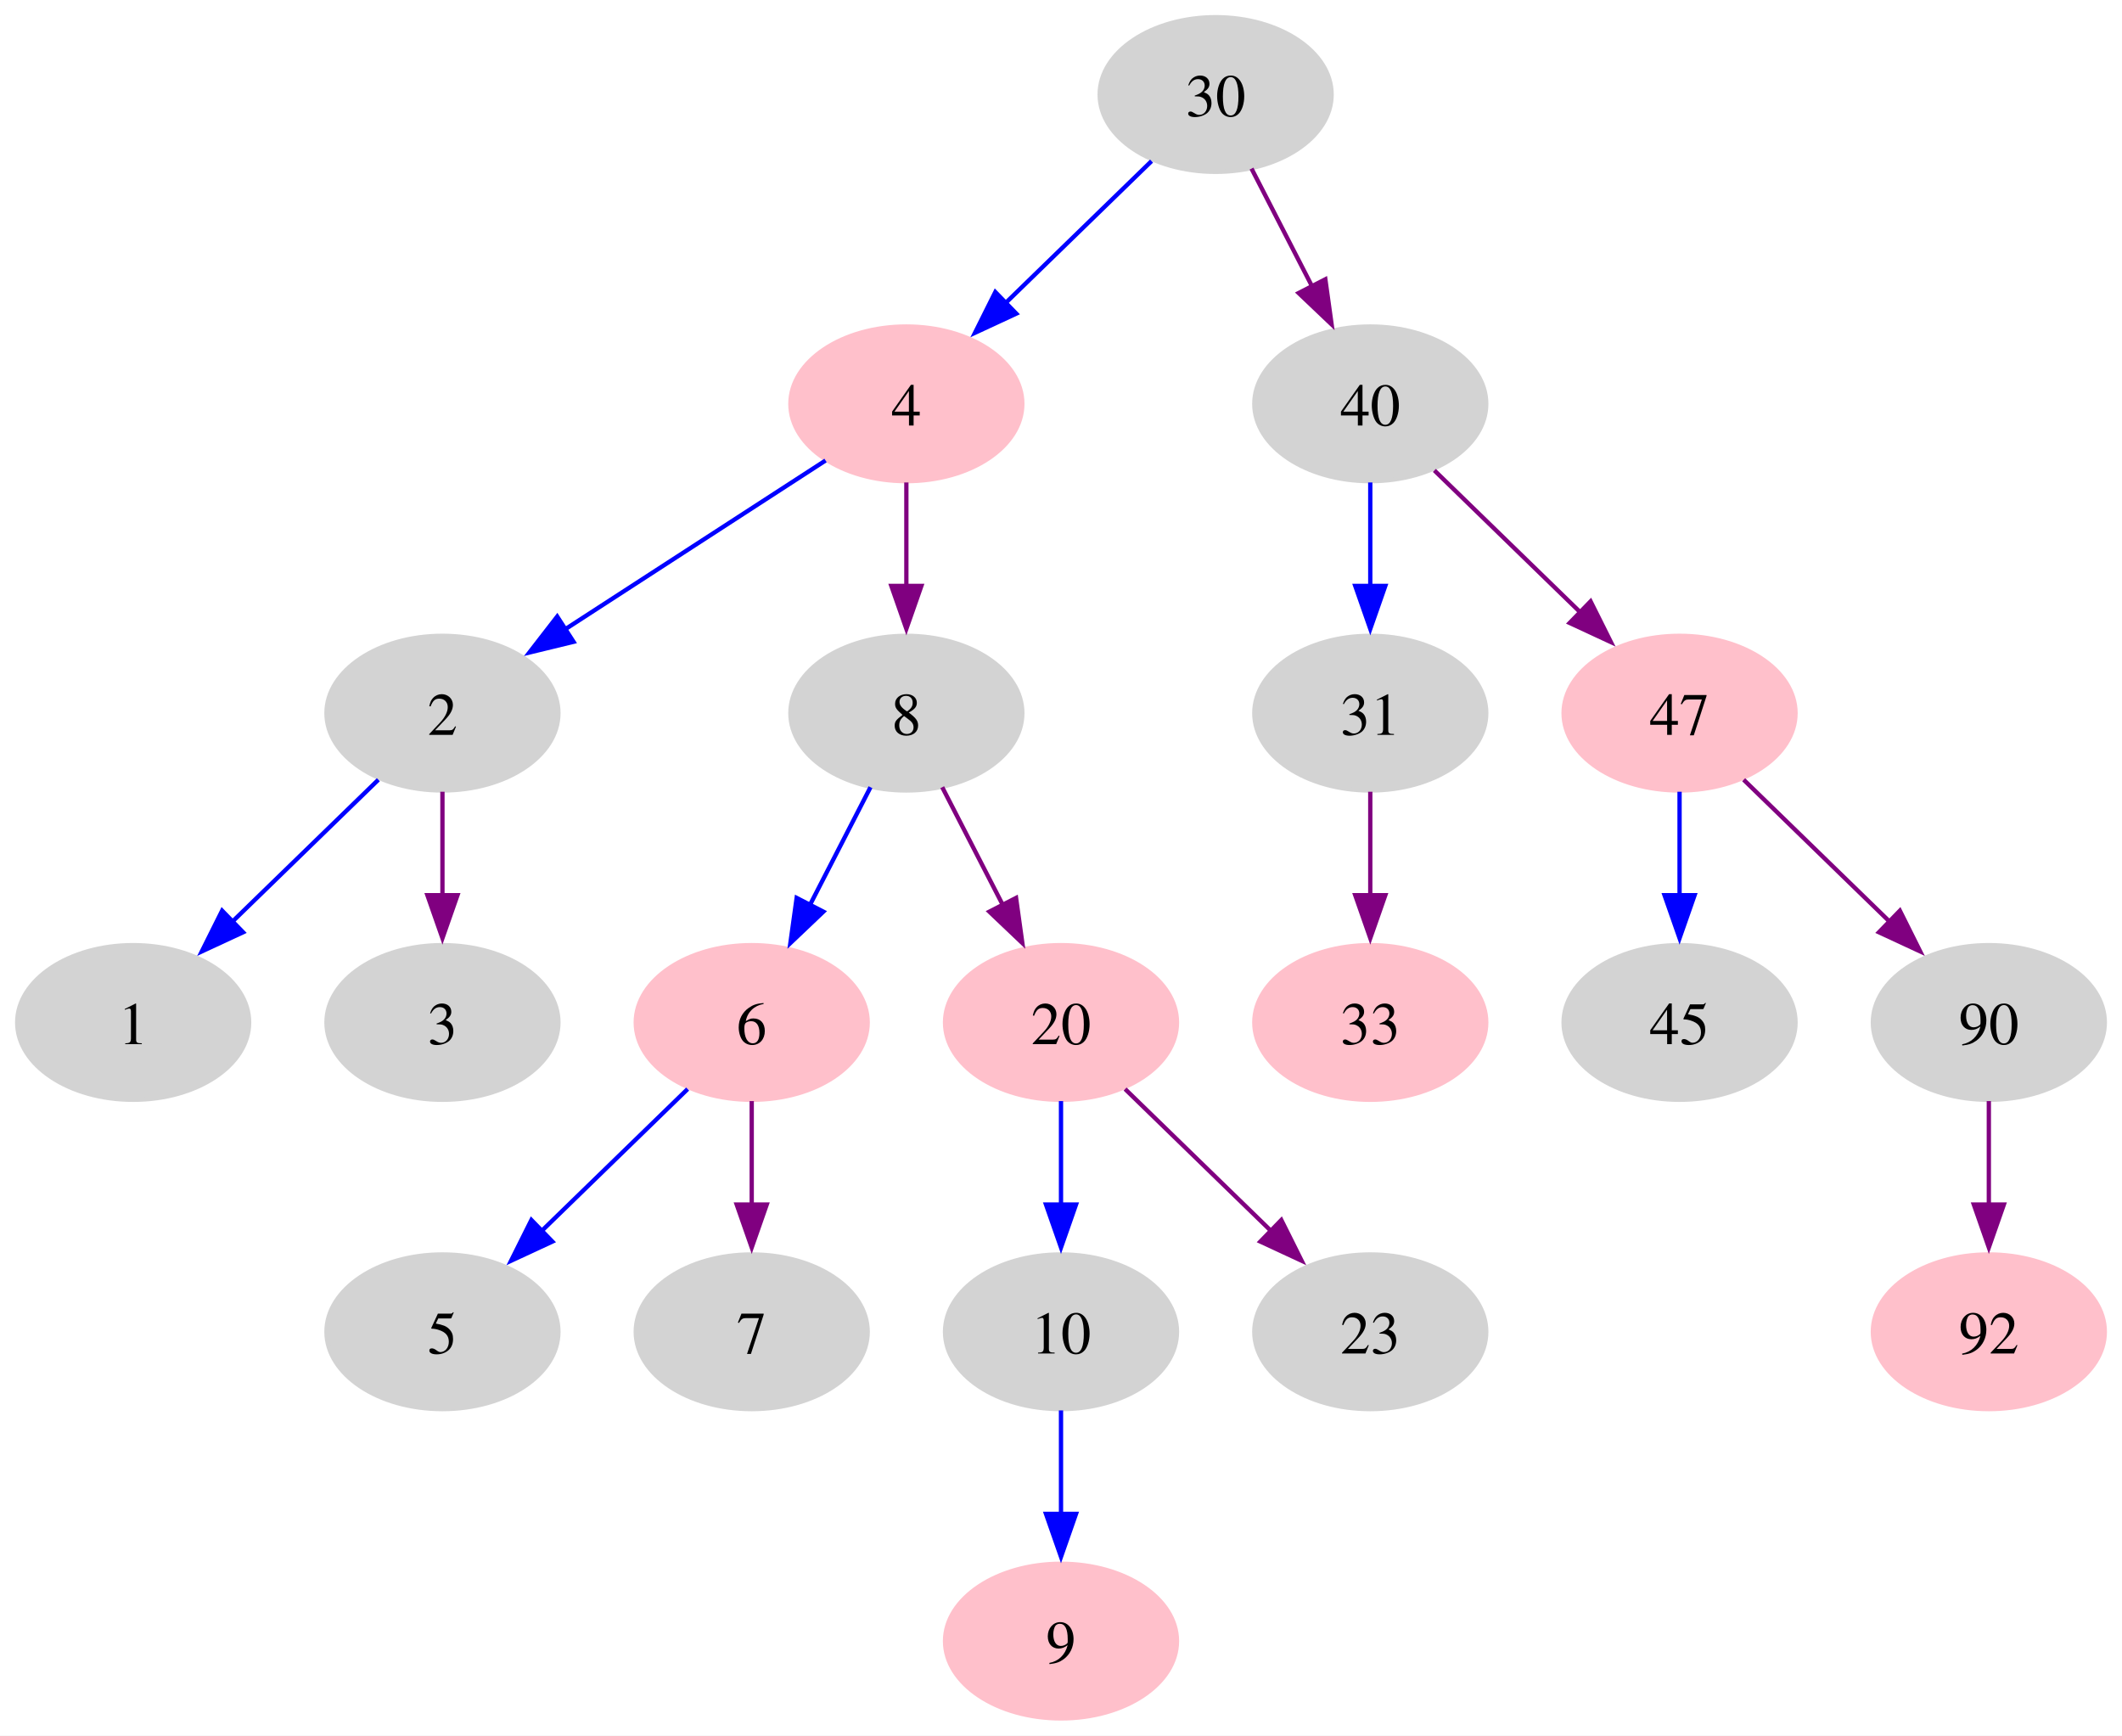
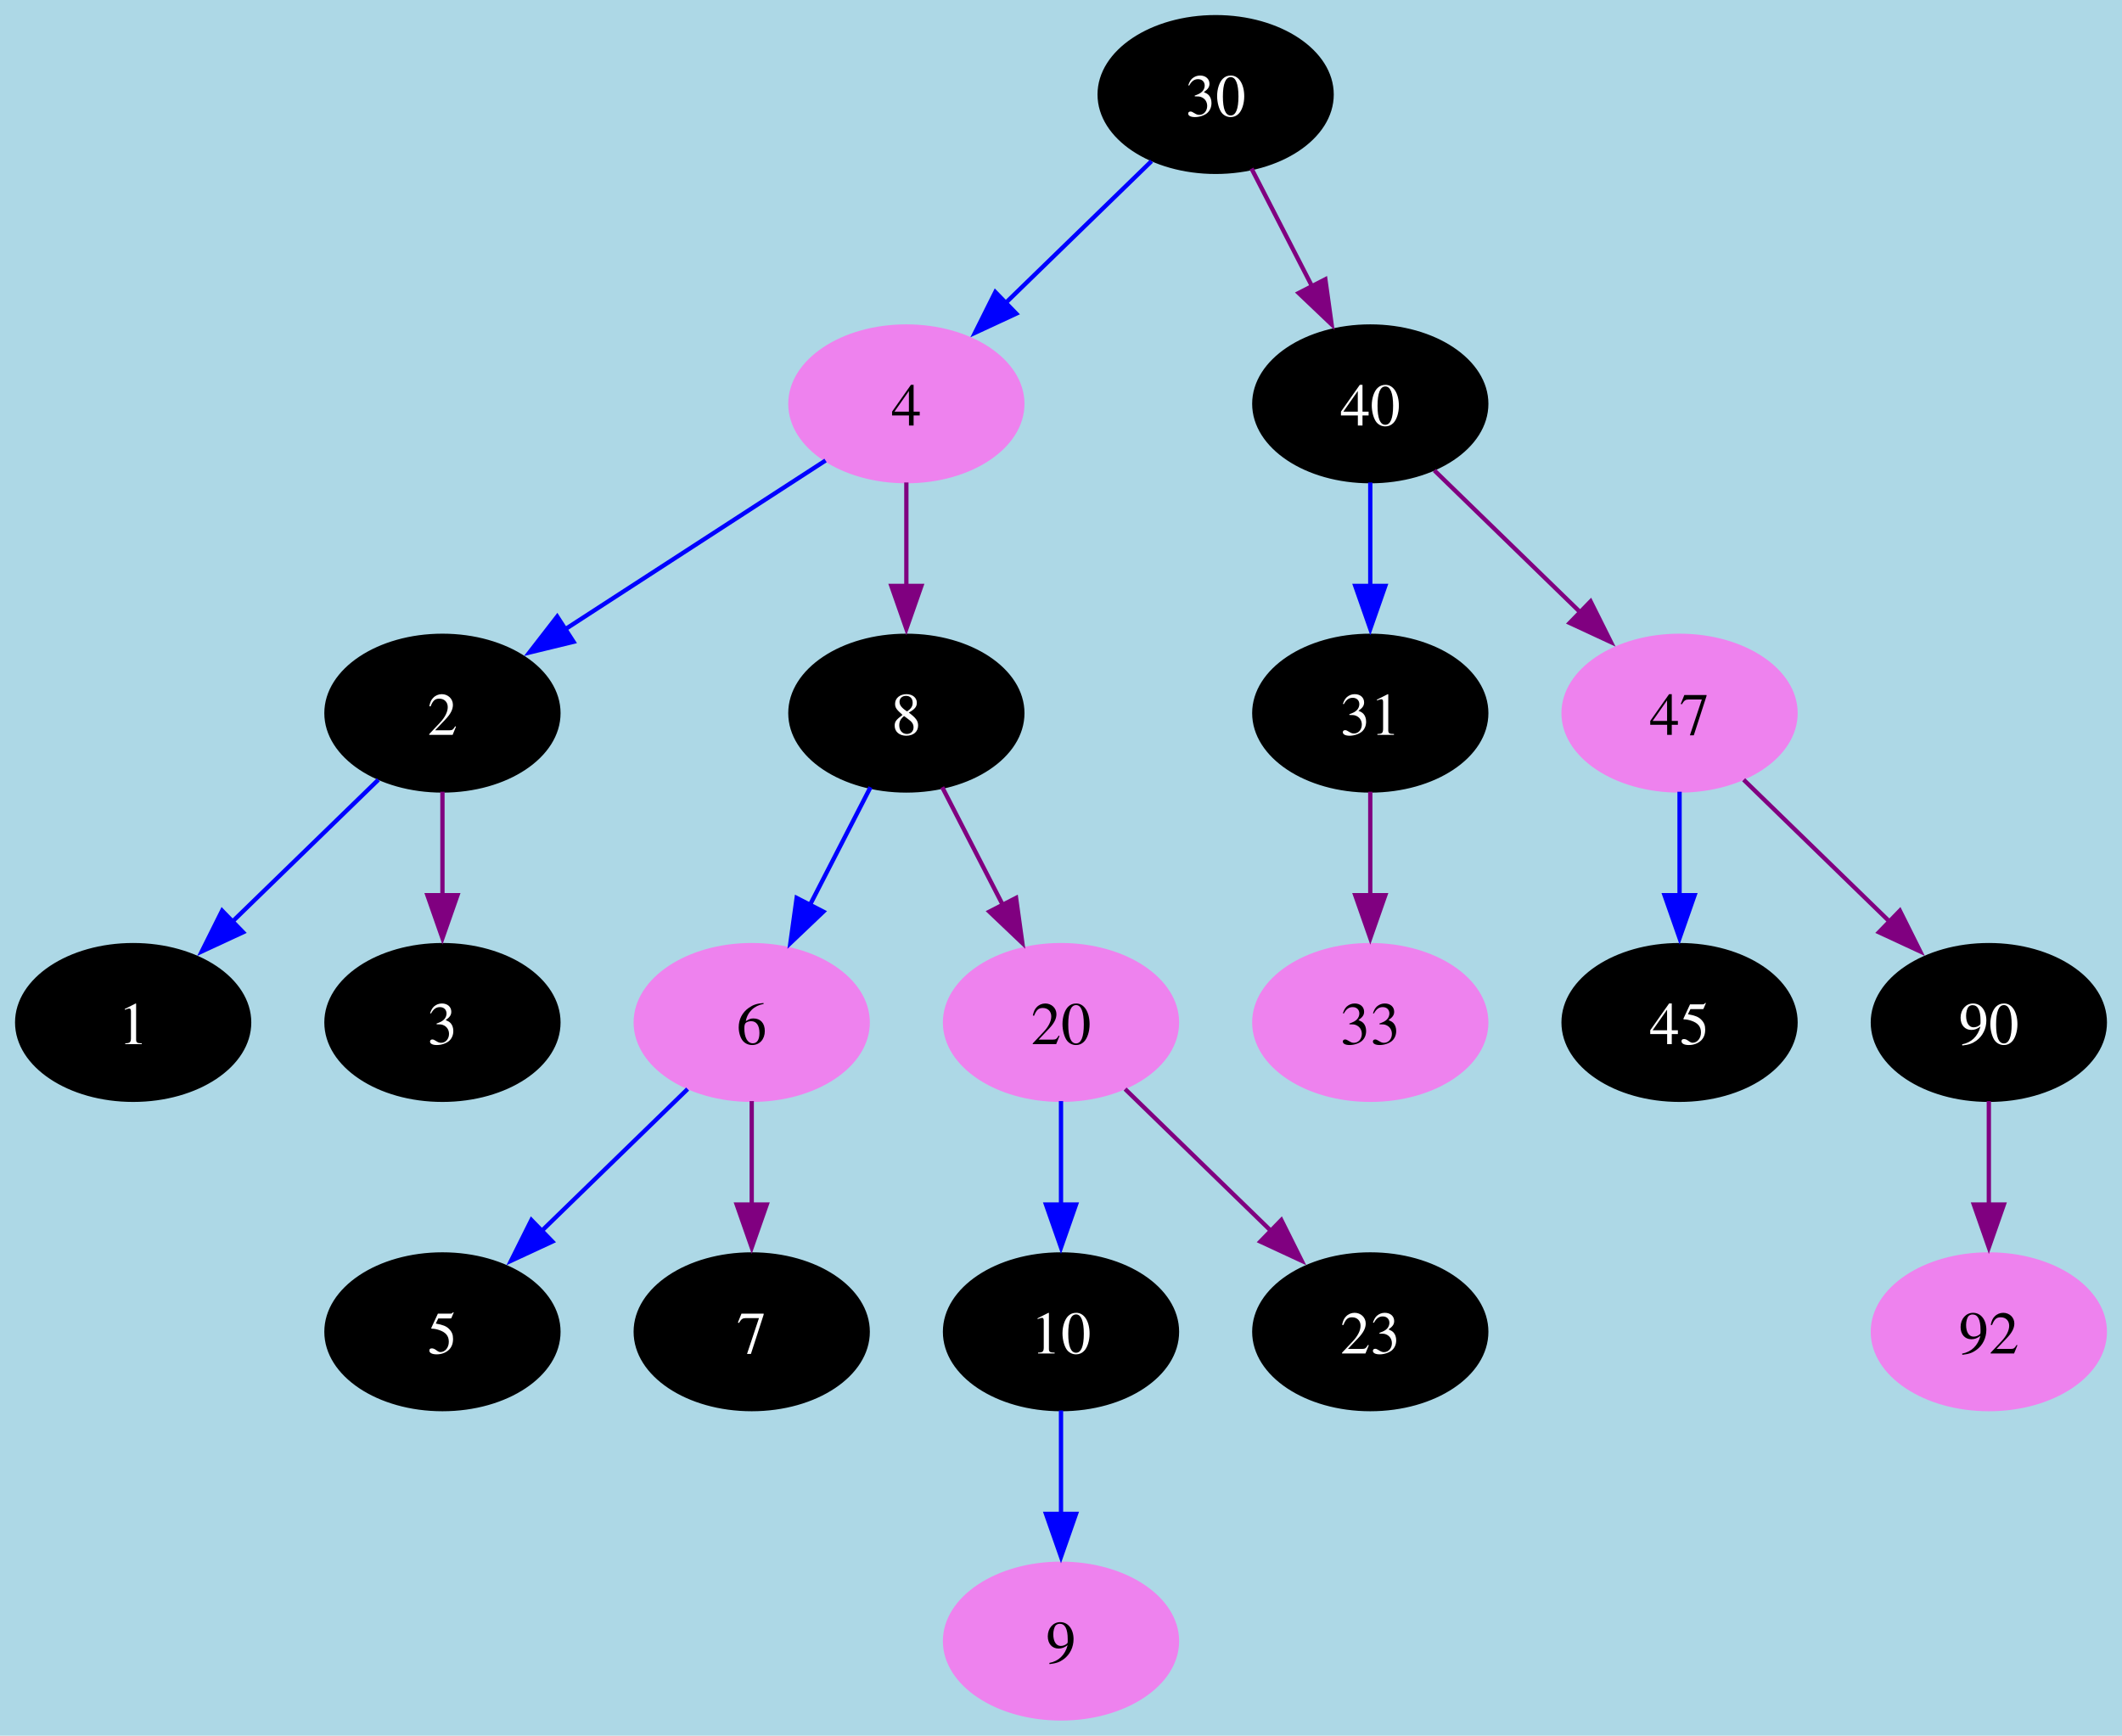
<svg xmlns="http://www.w3.org/2000/svg" width="494pt" height="404pt" viewBox="0.00 0.00 494.00 404.00">
  <g id="graph0" class="graph" transform="scale(1 1) rotate(0) translate(4 400)">
-     <polygon fill="white" stroke="none" points="-4,4 -4,-400 490,-400 490,4 -4,4" />
+     <polygon fill="lightblue" stroke="none" points="-4,4 -4,-400 490,-400 490,4 -4,4" />
    <g id="node1" class="node">
-       <ellipse fill="lightgray" stroke="lightgray" cx="279" cy="-378" rx="27" ry="18" />
-       <text text-anchor="middle" x="279" y="-372.95" font-family="Times,serif" font-size="14.00">30</text>
+       <ellipse fill="black" stroke="black" cx="279" cy="-378" rx="27" ry="18" />
+       <text text-anchor="middle" x="279" y="-372.95" font-family="Times,serif" font-size="14.00" fill="white">30</text>
    </g>
    <g id="node2" class="node">
-       <ellipse fill="pink" stroke="pink" cx="207" cy="-306" rx="27" ry="18" />
+       <ellipse fill="violet" stroke="violet" cx="207" cy="-306" rx="27" ry="18" />
      <text text-anchor="middle" x="207" y="-300.95" font-family="Times,serif" font-size="14.00">4</text>
    </g>
    <g id="edge1" class="edge">
      <path fill="none" stroke="blue" d="M264.08,-362.5C254.23,-352.92 241.14,-340.19 229.97,-329.34" />
      <polygon fill="blue" stroke="blue" points="232.59,-327 222.98,-322.54 227.71,-332.02 232.59,-327" />
    </g>
    <g id="node14" class="node">
-       <ellipse fill="lightgray" stroke="lightgray" cx="315" cy="-306" rx="27" ry="18" />
-       <text text-anchor="middle" x="315" y="-300.95" font-family="Times,serif" font-size="14.00">40</text>
+       <ellipse fill="black" stroke="black" cx="315" cy="-306" rx="27" ry="18" />
+       <text text-anchor="middle" x="315" y="-300.95" font-family="Times,serif" font-size="14.00" fill="white">40</text>
    </g>
    <g id="edge13" class="edge">
      <path fill="none" stroke="purple" d="M287.35,-360.76C291.58,-352.55 296.81,-342.37 301.58,-333.09" />
      <polygon fill="purple" stroke="purple" points="304.54,-334.99 306,-324.49 298.32,-331.79 304.54,-334.99" />
    </g>
    <g id="node3" class="node">
-       <ellipse fill="lightgray" stroke="lightgray" cx="99" cy="-234" rx="27" ry="18" />
-       <text text-anchor="middle" x="99" y="-228.95" font-family="Times,serif" font-size="14.00">2</text>
+       <ellipse fill="black" stroke="black" cx="99" cy="-234" rx="27" ry="18" />
+       <text text-anchor="middle" x="99" y="-228.95" font-family="Times,serif" font-size="14.00" fill="white">2</text>
    </g>
    <g id="edge2" class="edge">
      <path fill="none" stroke="blue" d="M188.19,-292.81C171.41,-281.93 146.61,-265.86 127.41,-253.42" />
      <polygon fill="blue" stroke="blue" points="129.52,-250.61 119.23,-248.11 125.72,-256.49 129.52,-250.61" />
    </g>
    <g id="node6" class="node">
-       <ellipse fill="lightgray" stroke="lightgray" cx="207" cy="-234" rx="27" ry="18" />
-       <text text-anchor="middle" x="207" y="-228.95" font-family="Times,serif" font-size="14.00">8</text>
+       <ellipse fill="black" stroke="black" cx="207" cy="-234" rx="27" ry="18" />
+       <text text-anchor="middle" x="207" y="-228.95" font-family="Times,serif" font-size="14.00" fill="white">8</text>
    </g>
    <g id="edge5" class="edge">
      <path fill="none" stroke="purple" d="M207,-287.7C207,-280.41 207,-271.73 207,-263.54" />
      <polygon fill="purple" stroke="purple" points="210.5,-263.62 207,-253.62 203.5,-263.62 210.5,-263.62" />
    </g>
    <g id="node4" class="node">
-       <ellipse fill="lightgray" stroke="lightgray" cx="27" cy="-162" rx="27" ry="18" />
-       <text text-anchor="middle" x="27" y="-156.95" font-family="Times,serif" font-size="14.00">1</text>
+       <ellipse fill="black" stroke="black" cx="27" cy="-162" rx="27" ry="18" />
+       <text text-anchor="middle" x="27" y="-156.95" font-family="Times,serif" font-size="14.00" fill="white">1</text>
    </g>
    <g id="edge3" class="edge">
      <path fill="none" stroke="blue" d="M84.08,-218.5C74.23,-208.92 61.14,-196.19 49.97,-185.34" />
      <polygon fill="blue" stroke="blue" points="52.59,-183 42.98,-178.54 47.71,-188.02 52.59,-183" />
    </g>
    <g id="node5" class="node">
-       <ellipse fill="lightgray" stroke="lightgray" cx="99" cy="-162" rx="27" ry="18" />
-       <text text-anchor="middle" x="99" y="-156.95" font-family="Times,serif" font-size="14.00">3</text>
+       <ellipse fill="black" stroke="black" cx="99" cy="-162" rx="27" ry="18" />
+       <text text-anchor="middle" x="99" y="-156.95" font-family="Times,serif" font-size="14.00" fill="white">3</text>
    </g>
    <g id="edge4" class="edge">
      <path fill="none" stroke="purple" d="M99,-215.7C99,-208.41 99,-199.73 99,-191.54" />
      <polygon fill="purple" stroke="purple" points="102.5,-191.62 99,-181.62 95.5,-191.62 102.5,-191.62" />
    </g>
    <g id="node7" class="node">
-       <ellipse fill="pink" stroke="pink" cx="171" cy="-162" rx="27" ry="18" />
+       <ellipse fill="violet" stroke="violet" cx="171" cy="-162" rx="27" ry="18" />
      <text text-anchor="middle" x="171" y="-156.95" font-family="Times,serif" font-size="14.00">6</text>
    </g>
    <g id="edge6" class="edge">
      <path fill="none" stroke="blue" d="M198.65,-216.76C194.42,-208.55 189.19,-198.37 184.42,-189.09" />
      <polygon fill="blue" stroke="blue" points="187.68,-187.79 180,-180.49 181.46,-190.99 187.68,-187.79" />
    </g>
    <g id="node10" class="node">
-       <ellipse fill="pink" stroke="pink" cx="243" cy="-162" rx="27" ry="18" />
+       <ellipse fill="violet" stroke="violet" cx="243" cy="-162" rx="27" ry="18" />
      <text text-anchor="middle" x="243" y="-156.95" font-family="Times,serif" font-size="14.00">20</text>
    </g>
    <g id="edge9" class="edge">
      <path fill="none" stroke="purple" d="M215.35,-216.76C219.58,-208.55 224.81,-198.37 229.58,-189.09" />
      <polygon fill="purple" stroke="purple" points="232.54,-190.99 234,-180.49 226.32,-187.79 232.54,-190.99" />
    </g>
    <g id="node8" class="node">
-       <ellipse fill="lightgray" stroke="lightgray" cx="99" cy="-90" rx="27" ry="18" />
-       <text text-anchor="middle" x="99" y="-84.95" font-family="Times,serif" font-size="14.00">5</text>
+       <ellipse fill="black" stroke="black" cx="99" cy="-90" rx="27" ry="18" />
+       <text text-anchor="middle" x="99" y="-84.95" font-family="Times,serif" font-size="14.00" fill="white">5</text>
    </g>
    <g id="edge7" class="edge">
      <path fill="none" stroke="blue" d="M156.08,-146.5C146.23,-136.92 133.14,-124.19 121.97,-113.34" />
      <polygon fill="blue" stroke="blue" points="124.59,-111 114.98,-106.54 119.71,-116.02 124.59,-111" />
    </g>
    <g id="node9" class="node">
-       <ellipse fill="lightgray" stroke="lightgray" cx="171" cy="-90" rx="27" ry="18" />
-       <text text-anchor="middle" x="171" y="-84.95" font-family="Times,serif" font-size="14.00">7</text>
+       <ellipse fill="black" stroke="black" cx="171" cy="-90" rx="27" ry="18" />
+       <text text-anchor="middle" x="171" y="-84.95" font-family="Times,serif" font-size="14.00" fill="white">7</text>
    </g>
    <g id="edge8" class="edge">
      <path fill="none" stroke="purple" d="M171,-143.7C171,-136.41 171,-127.73 171,-119.54" />
      <polygon fill="purple" stroke="purple" points="174.5,-119.62 171,-109.62 167.5,-119.62 174.5,-119.62" />
    </g>
    <g id="node11" class="node">
-       <ellipse fill="lightgray" stroke="lightgray" cx="243" cy="-90" rx="27" ry="18" />
-       <text text-anchor="middle" x="243" y="-84.95" font-family="Times,serif" font-size="14.00">10</text>
+       <ellipse fill="black" stroke="black" cx="243" cy="-90" rx="27" ry="18" />
+       <text text-anchor="middle" x="243" y="-84.95" font-family="Times,serif" font-size="14.00" fill="white">10</text>
    </g>
    <g id="edge10" class="edge">
      <path fill="none" stroke="blue" d="M243,-143.7C243,-136.41 243,-127.73 243,-119.54" />
      <polygon fill="blue" stroke="blue" points="246.5,-119.62 243,-109.62 239.5,-119.62 246.5,-119.62" />
    </g>
    <g id="node13" class="node">
-       <ellipse fill="lightgray" stroke="lightgray" cx="315" cy="-90" rx="27" ry="18" />
-       <text text-anchor="middle" x="315" y="-84.95" font-family="Times,serif" font-size="14.00">23</text>
+       <ellipse fill="black" stroke="black" cx="315" cy="-90" rx="27" ry="18" />
+       <text text-anchor="middle" x="315" y="-84.95" font-family="Times,serif" font-size="14.00" fill="white">23</text>
    </g>
    <g id="edge12" class="edge">
      <path fill="none" stroke="purple" d="M257.92,-146.5C267.77,-136.92 280.86,-124.19 292.03,-113.34" />
      <polygon fill="purple" stroke="purple" points="294.29,-116.02 299.02,-106.54 289.41,-111 294.29,-116.02" />
    </g>
    <g id="node12" class="node">
-       <ellipse fill="pink" stroke="pink" cx="243" cy="-18" rx="27" ry="18" />
+       <ellipse fill="violet" stroke="violet" cx="243" cy="-18" rx="27" ry="18" />
      <text text-anchor="middle" x="243" y="-12.95" font-family="Times,serif" font-size="14.00">9</text>
    </g>
    <g id="edge11" class="edge">
      <path fill="none" stroke="blue" d="M243,-71.7C243,-64.41 243,-55.73 243,-47.54" />
      <polygon fill="blue" stroke="blue" points="246.5,-47.62 243,-37.62 239.5,-47.62 246.5,-47.62" />
    </g>
    <g id="node15" class="node">
-       <ellipse fill="lightgray" stroke="lightgray" cx="315" cy="-234" rx="27" ry="18" />
-       <text text-anchor="middle" x="315" y="-228.95" font-family="Times,serif" font-size="14.00">31</text>
+       <ellipse fill="black" stroke="black" cx="315" cy="-234" rx="27" ry="18" />
+       <text text-anchor="middle" x="315" y="-228.95" font-family="Times,serif" font-size="14.00" fill="white">31</text>
    </g>
    <g id="edge14" class="edge">
      <path fill="none" stroke="blue" d="M315,-287.7C315,-280.41 315,-271.73 315,-263.54" />
      <polygon fill="blue" stroke="blue" points="318.5,-263.62 315,-253.62 311.5,-263.62 318.5,-263.62" />
    </g>
    <g id="node17" class="node">
-       <ellipse fill="pink" stroke="pink" cx="387" cy="-234" rx="27" ry="18" />
+       <ellipse fill="violet" stroke="violet" cx="387" cy="-234" rx="27" ry="18" />
      <text text-anchor="middle" x="387" y="-228.95" font-family="Times,serif" font-size="14.00">47</text>
    </g>
    <g id="edge16" class="edge">
      <path fill="none" stroke="purple" d="M329.92,-290.5C339.77,-280.92 352.86,-268.19 364.03,-257.34" />
      <polygon fill="purple" stroke="purple" points="366.29,-260.02 371.02,-250.54 361.41,-255 366.29,-260.02" />
    </g>
    <g id="node16" class="node">
-       <ellipse fill="pink" stroke="pink" cx="315" cy="-162" rx="27" ry="18" />
+       <ellipse fill="violet" stroke="violet" cx="315" cy="-162" rx="27" ry="18" />
      <text text-anchor="middle" x="315" y="-156.95" font-family="Times,serif" font-size="14.00">33</text>
    </g>
    <g id="edge15" class="edge">
      <path fill="none" stroke="purple" d="M315,-215.7C315,-208.41 315,-199.73 315,-191.54" />
      <polygon fill="purple" stroke="purple" points="318.5,-191.62 315,-181.62 311.5,-191.62 318.5,-191.62" />
    </g>
    <g id="node18" class="node">
-       <ellipse fill="lightgray" stroke="lightgray" cx="387" cy="-162" rx="27" ry="18" />
-       <text text-anchor="middle" x="387" y="-156.95" font-family="Times,serif" font-size="14.00">45</text>
+       <ellipse fill="black" stroke="black" cx="387" cy="-162" rx="27" ry="18" />
+       <text text-anchor="middle" x="387" y="-156.95" font-family="Times,serif" font-size="14.00" fill="white">45</text>
    </g>
    <g id="edge17" class="edge">
      <path fill="none" stroke="blue" d="M387,-215.7C387,-208.41 387,-199.73 387,-191.54" />
      <polygon fill="blue" stroke="blue" points="390.5,-191.62 387,-181.62 383.5,-191.62 390.5,-191.62" />
    </g>
    <g id="node19" class="node">
-       <ellipse fill="lightgray" stroke="lightgray" cx="459" cy="-162" rx="27" ry="18" />
-       <text text-anchor="middle" x="459" y="-156.95" font-family="Times,serif" font-size="14.00">90</text>
+       <ellipse fill="black" stroke="black" cx="459" cy="-162" rx="27" ry="18" />
+       <text text-anchor="middle" x="459" y="-156.95" font-family="Times,serif" font-size="14.00" fill="white">90</text>
    </g>
    <g id="edge18" class="edge">
      <path fill="none" stroke="purple" d="M401.92,-218.5C411.77,-208.92 424.86,-196.19 436.03,-185.34" />
      <polygon fill="purple" stroke="purple" points="438.29,-188.02 443.02,-178.54 433.41,-183 438.29,-188.02" />
    </g>
    <g id="node20" class="node">
-       <ellipse fill="pink" stroke="pink" cx="459" cy="-90" rx="27" ry="18" />
+       <ellipse fill="violet" stroke="violet" cx="459" cy="-90" rx="27" ry="18" />
      <text text-anchor="middle" x="459" y="-84.95" font-family="Times,serif" font-size="14.00">92</text>
    </g>
    <g id="edge19" class="edge">
      <path fill="none" stroke="purple" d="M459,-143.7C459,-136.41 459,-127.73 459,-119.54" />
      <polygon fill="purple" stroke="purple" points="462.5,-119.62 459,-109.62 455.5,-119.62 462.5,-119.62" />
    </g>
  </g>
</svg>
